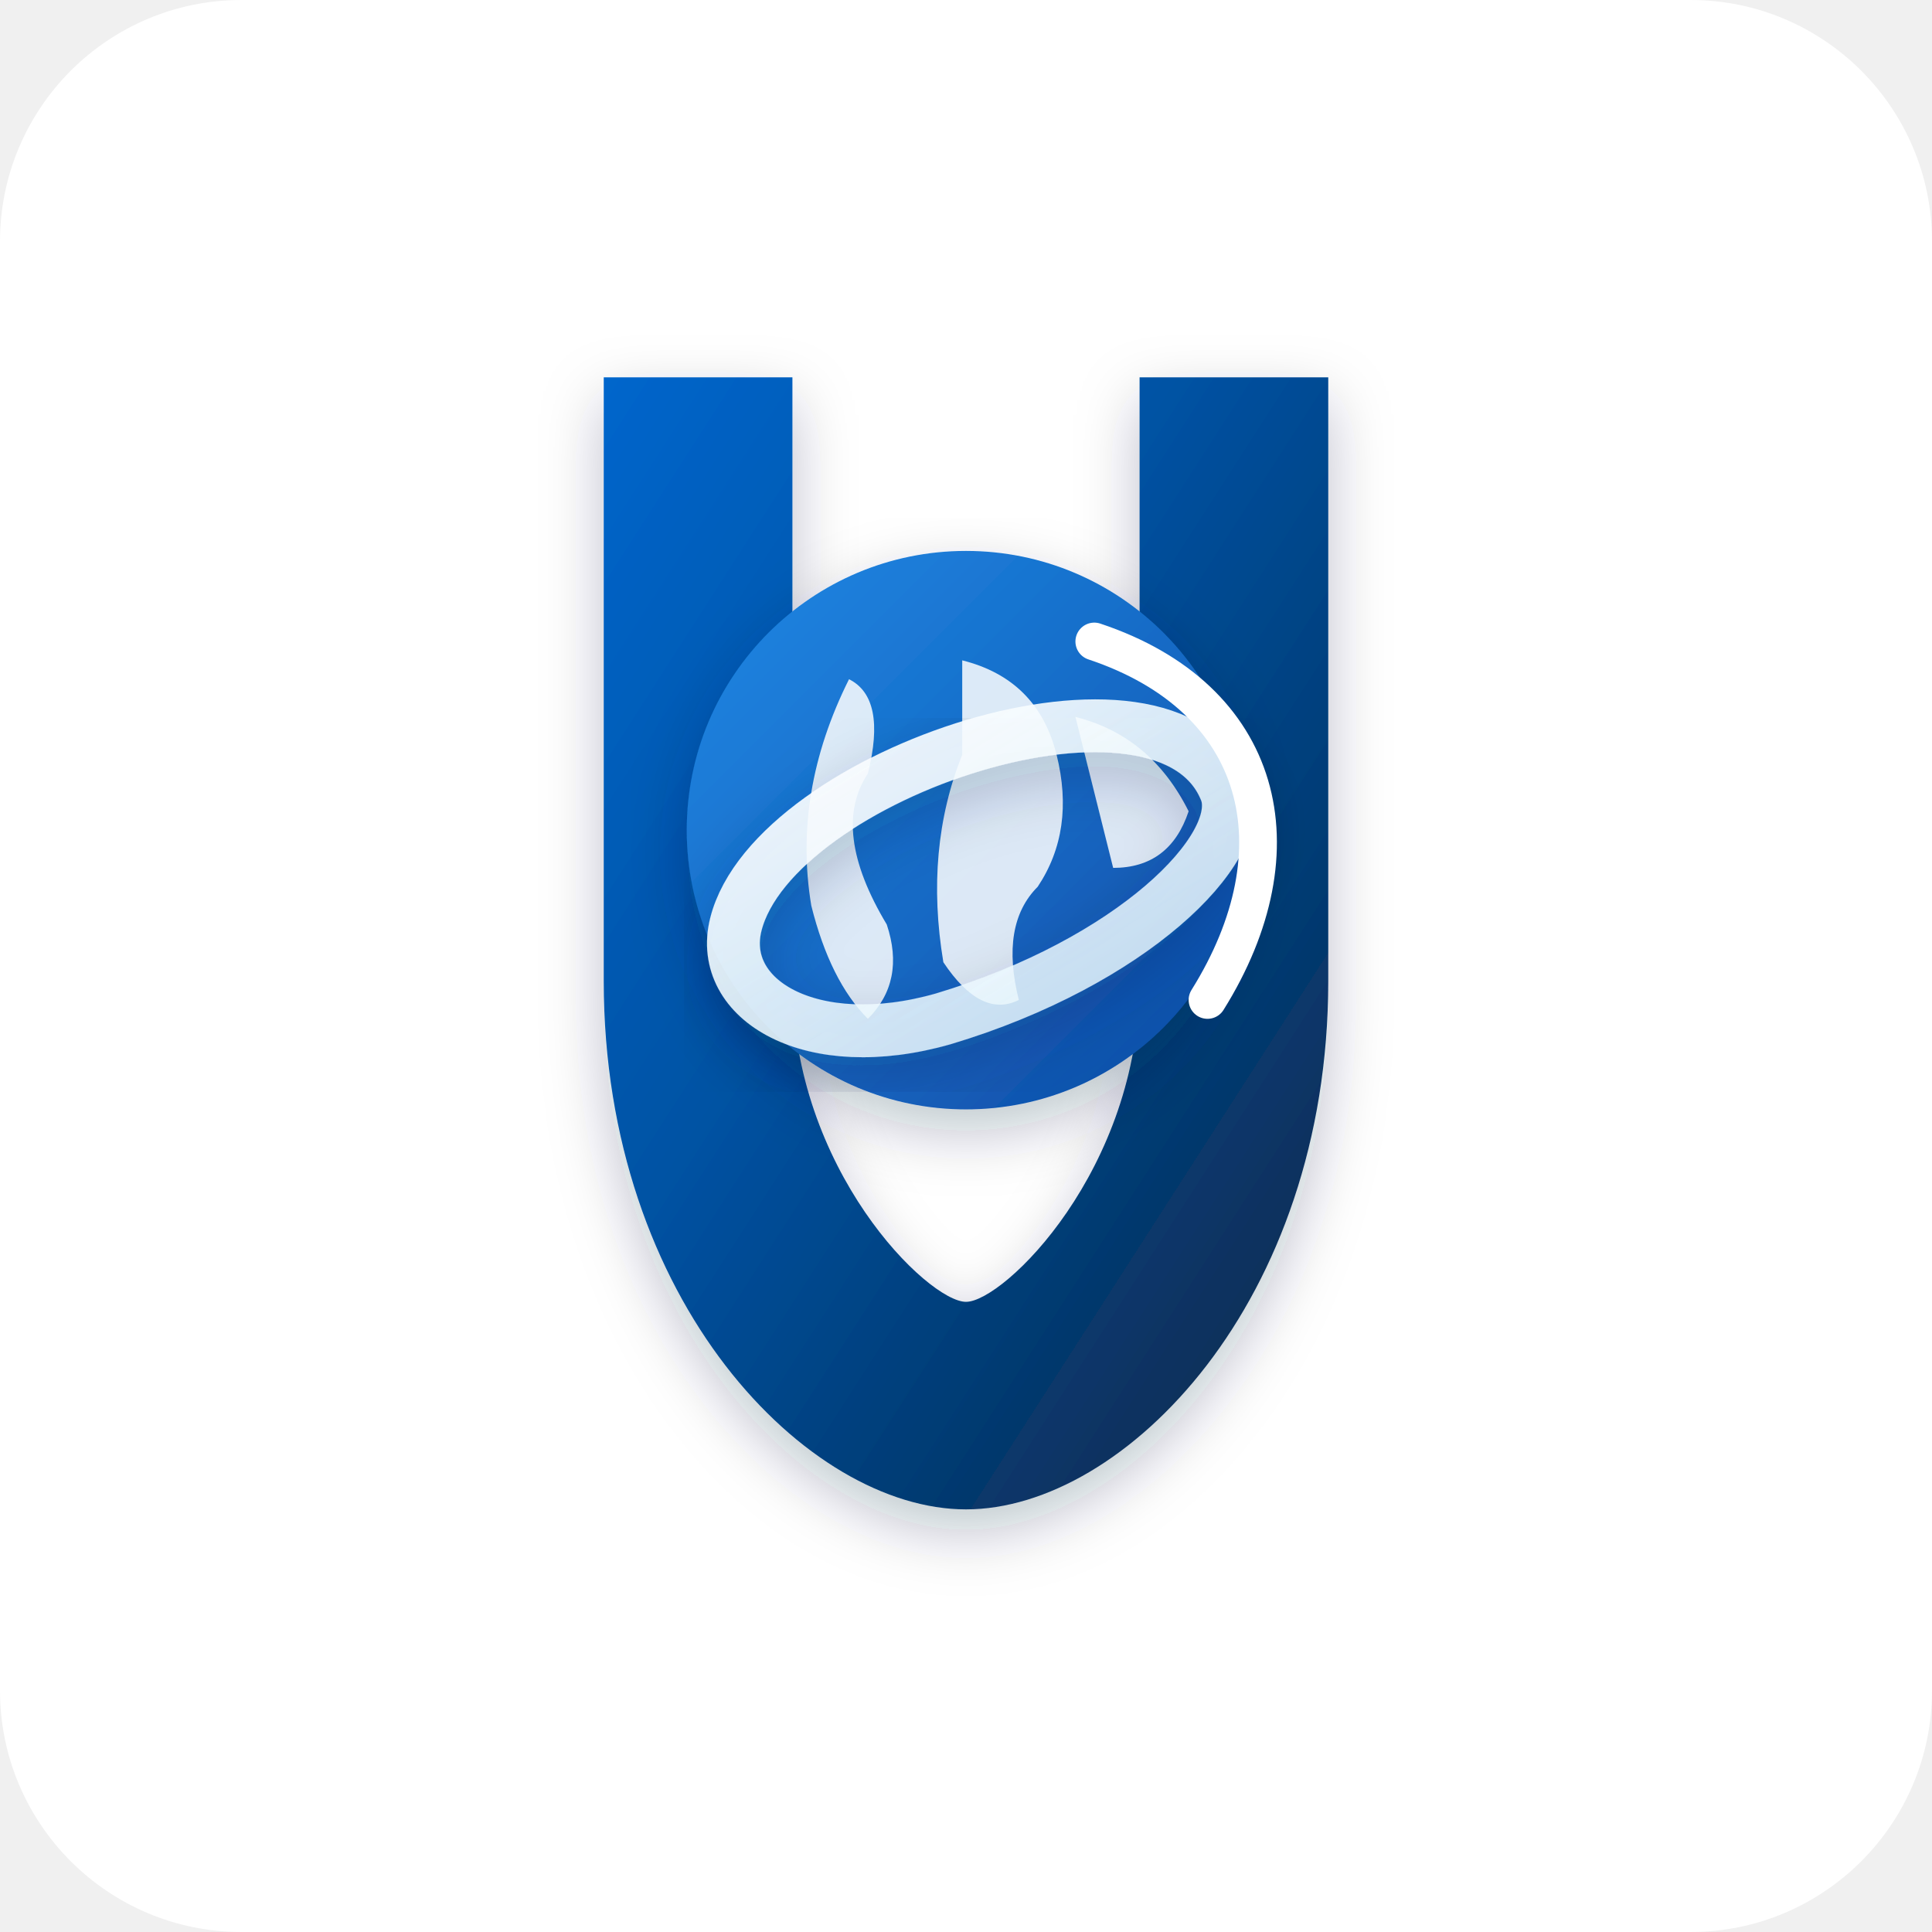
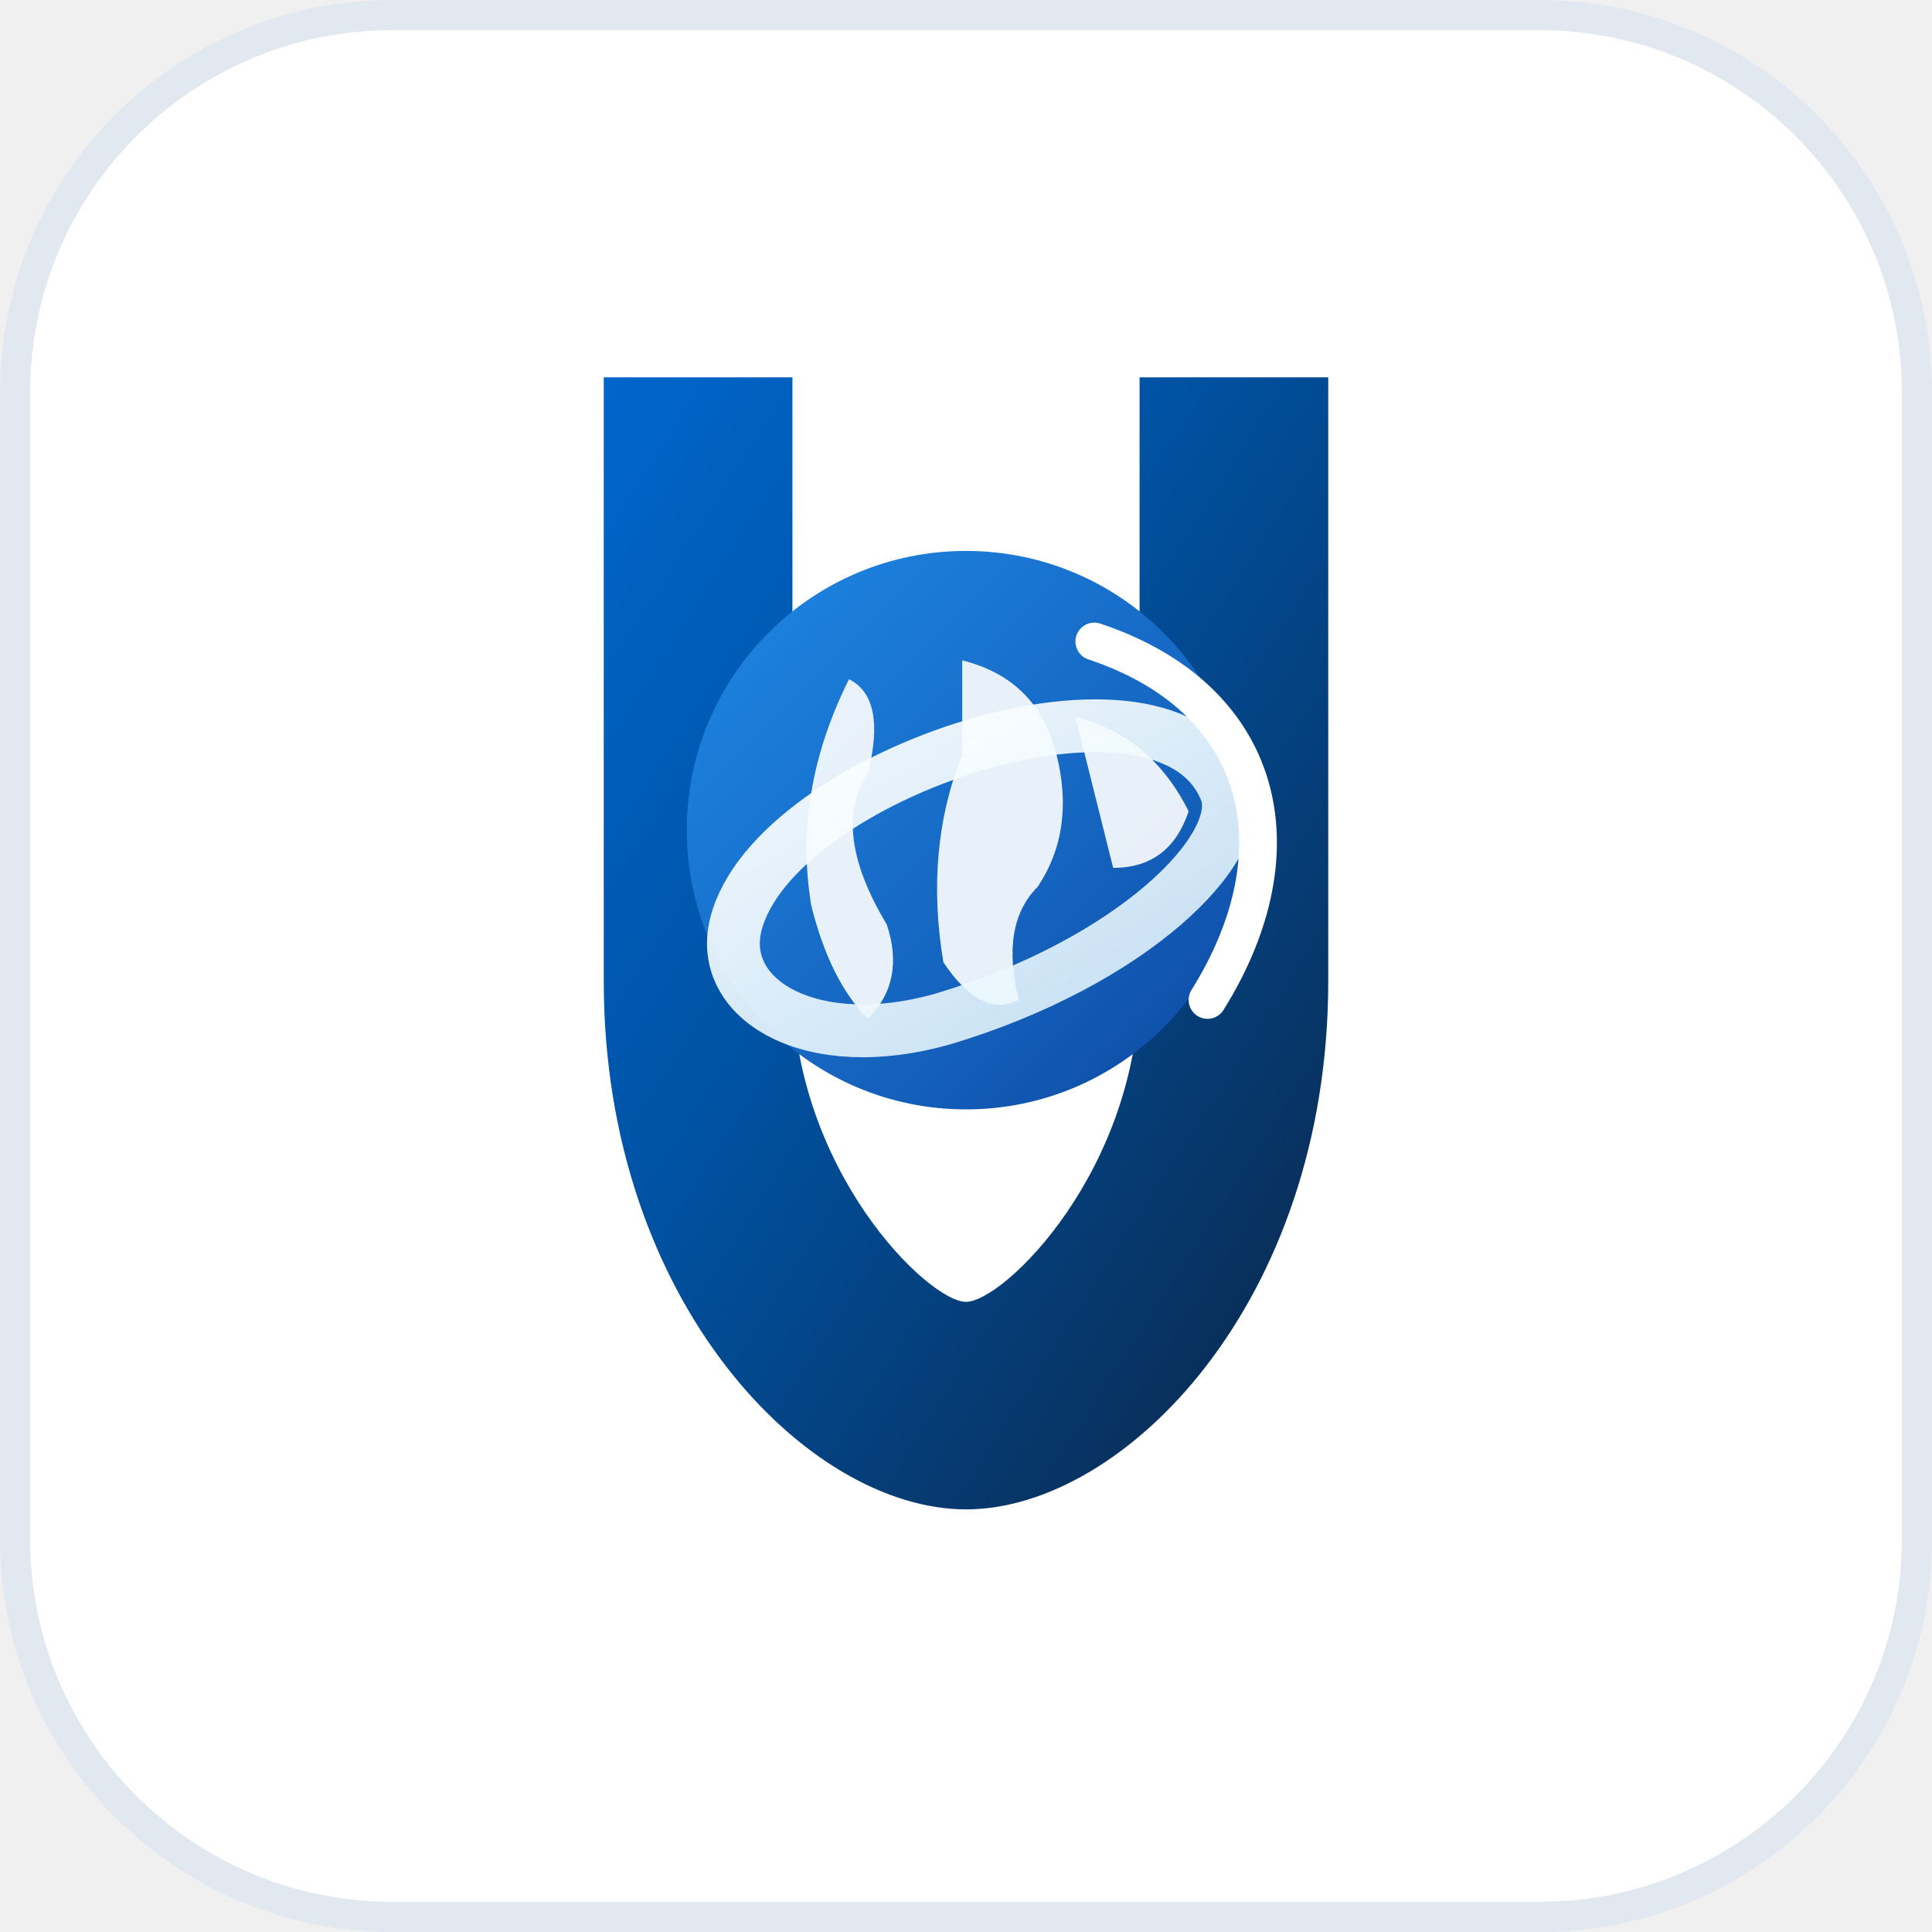
<svg xmlns="http://www.w3.org/2000/svg" viewBox="0 0 512 512" width="512" height="512">
  <defs>
    <linearGradient id="uGrad" x1="0%" y1="0%" x2="100%" y2="100%">
      <stop offset="0%" stop-color="#0066cc" />
      <stop offset="40%" stop-color="#0052a3" />
      <stop offset="100%" stop-color="#0b2545" />
    </linearGradient>
    <linearGradient id="globeGrad" x1="0%" y1="0%" x2="100%" y2="100%">
      <stop offset="0%" stop-color="#1e88e5" />
      <stop offset="60%" stop-color="#1565c0" />
      <stop offset="100%" stop-color="#0d47a1" />
    </linearGradient>
    <linearGradient id="swooshGrad" x1="0%" y1="0%" x2="100%" y2="100%">
      <stop offset="0%" stop-color="#ffffff" stop-opacity="0.95" />
-       <stop offset="100%" stop-color="#e1f5fe" stop-opacity="0.8" />
+       <stop offset="100%" stop-color="#e1f5fe" stop-opacity="0.85" />
    </linearGradient>
-     <filter id="dropShadow" x="-10%" y="-10%" width="130%" height="130%">
-       <feDropShadow dx="0" dy="6" stdDeviation="8" flood-color="#0b1f3a" flood-opacity="0.25" />
-     </filter>
  </defs>
-   <rect width="512" height="512" rx="64" fill="#ffffff" />
+   <rect width="504" height="504" x="4" y="4" rx="100" fill="#ffffff" stroke="#e2e8f0" stroke-width="8" />
  <g transform="translate(0, 0)">
-     <path d="M 160 100               L 210 100               L 210 260               C 210 310, 246 345, 256 345               C 266 345, 302 310, 302 260               L 302 100               L 352 100               L 352 260               C 352 345, 298 400, 256 400               C 214 400, 160 345, 160 260               Z" fill="url(#uGrad)" filter="url(#dropShadow)" />
-     <circle cx="256" cy="220" r="74" fill="url(#globeGrad)" filter="url(#dropShadow)" />
-     <path d="M 225 180 Q 235 185 230 205 Q 220 220 235 245 Q 240 260 230 270 Q 220 260 215 240 Q 210 210 225 180 Z" fill="#ffffff" fill-opacity="0.85" />
-     <path d="M 255 175 Q 275 180 280 200 Q 285 220 275 235 Q 265 245 270 265 Q 260 270 250 255 Q 245 225 255 200 Z" fill="#ffffff" fill-opacity="0.85" />
-     <path d="M 285 190 Q 305 195 315 215 Q 310 230 295 230 Q 290 210 285 190 Z" fill="#ffffff" fill-opacity="0.85" />
-     <path d="M 195 245 C 205 205, 310 170, 325 210 C 330 225, 300 255, 250 270 C 215 280, 190 265, 195 245 Z" fill="none" stroke="url(#swooshGrad)" stroke-width="14" stroke-linecap="round" filter="url(#dropShadow)" />
+     <path d="M 160 100               L 210 100               L 210 260               C 210 310, 246 345, 256 345               C 266 345, 302 310, 302 260               L 302 100               L 352 100               L 352 260               C 352 345, 298 400, 256 400               C 214 400, 160 345, 160 260               Z" fill="url(#uGrad)" />
+     <circle cx="256" cy="220" r="74" fill="url(#globeGrad)" />
+     <path d="M 225 180 Q 235 185 230 205 Q 220 220 235 245 Q 240 260 230 270 Q 220 260 215 240 Q 210 210 225 180 Z" fill="#ffffff" fill-opacity="0.9" />
+     <path d="M 255 175 Q 275 180 280 200 Q 285 220 275 235 Q 265 245 270 265 Q 260 270 250 255 Q 245 225 255 200 Z" fill="#ffffff" fill-opacity="0.9" />
+     <path d="M 285 190 Q 305 195 315 215 Q 310 230 295 230 Q 290 210 285 190 Z" fill="#ffffff" fill-opacity="0.9" />
+     <path d="M 195 245 C 205 205, 310 170, 325 210 C 330 225, 300 255, 250 270 C 215 280, 190 265, 195 245 Z" fill="none" stroke="url(#swooshGrad)" stroke-width="14" stroke-linecap="round" />
    <path d="M 290 170 C 335 185, 345 225, 320 265" fill="none" stroke="#ffffff" stroke-width="10" stroke-linecap="round" />
  </g>
</svg>
